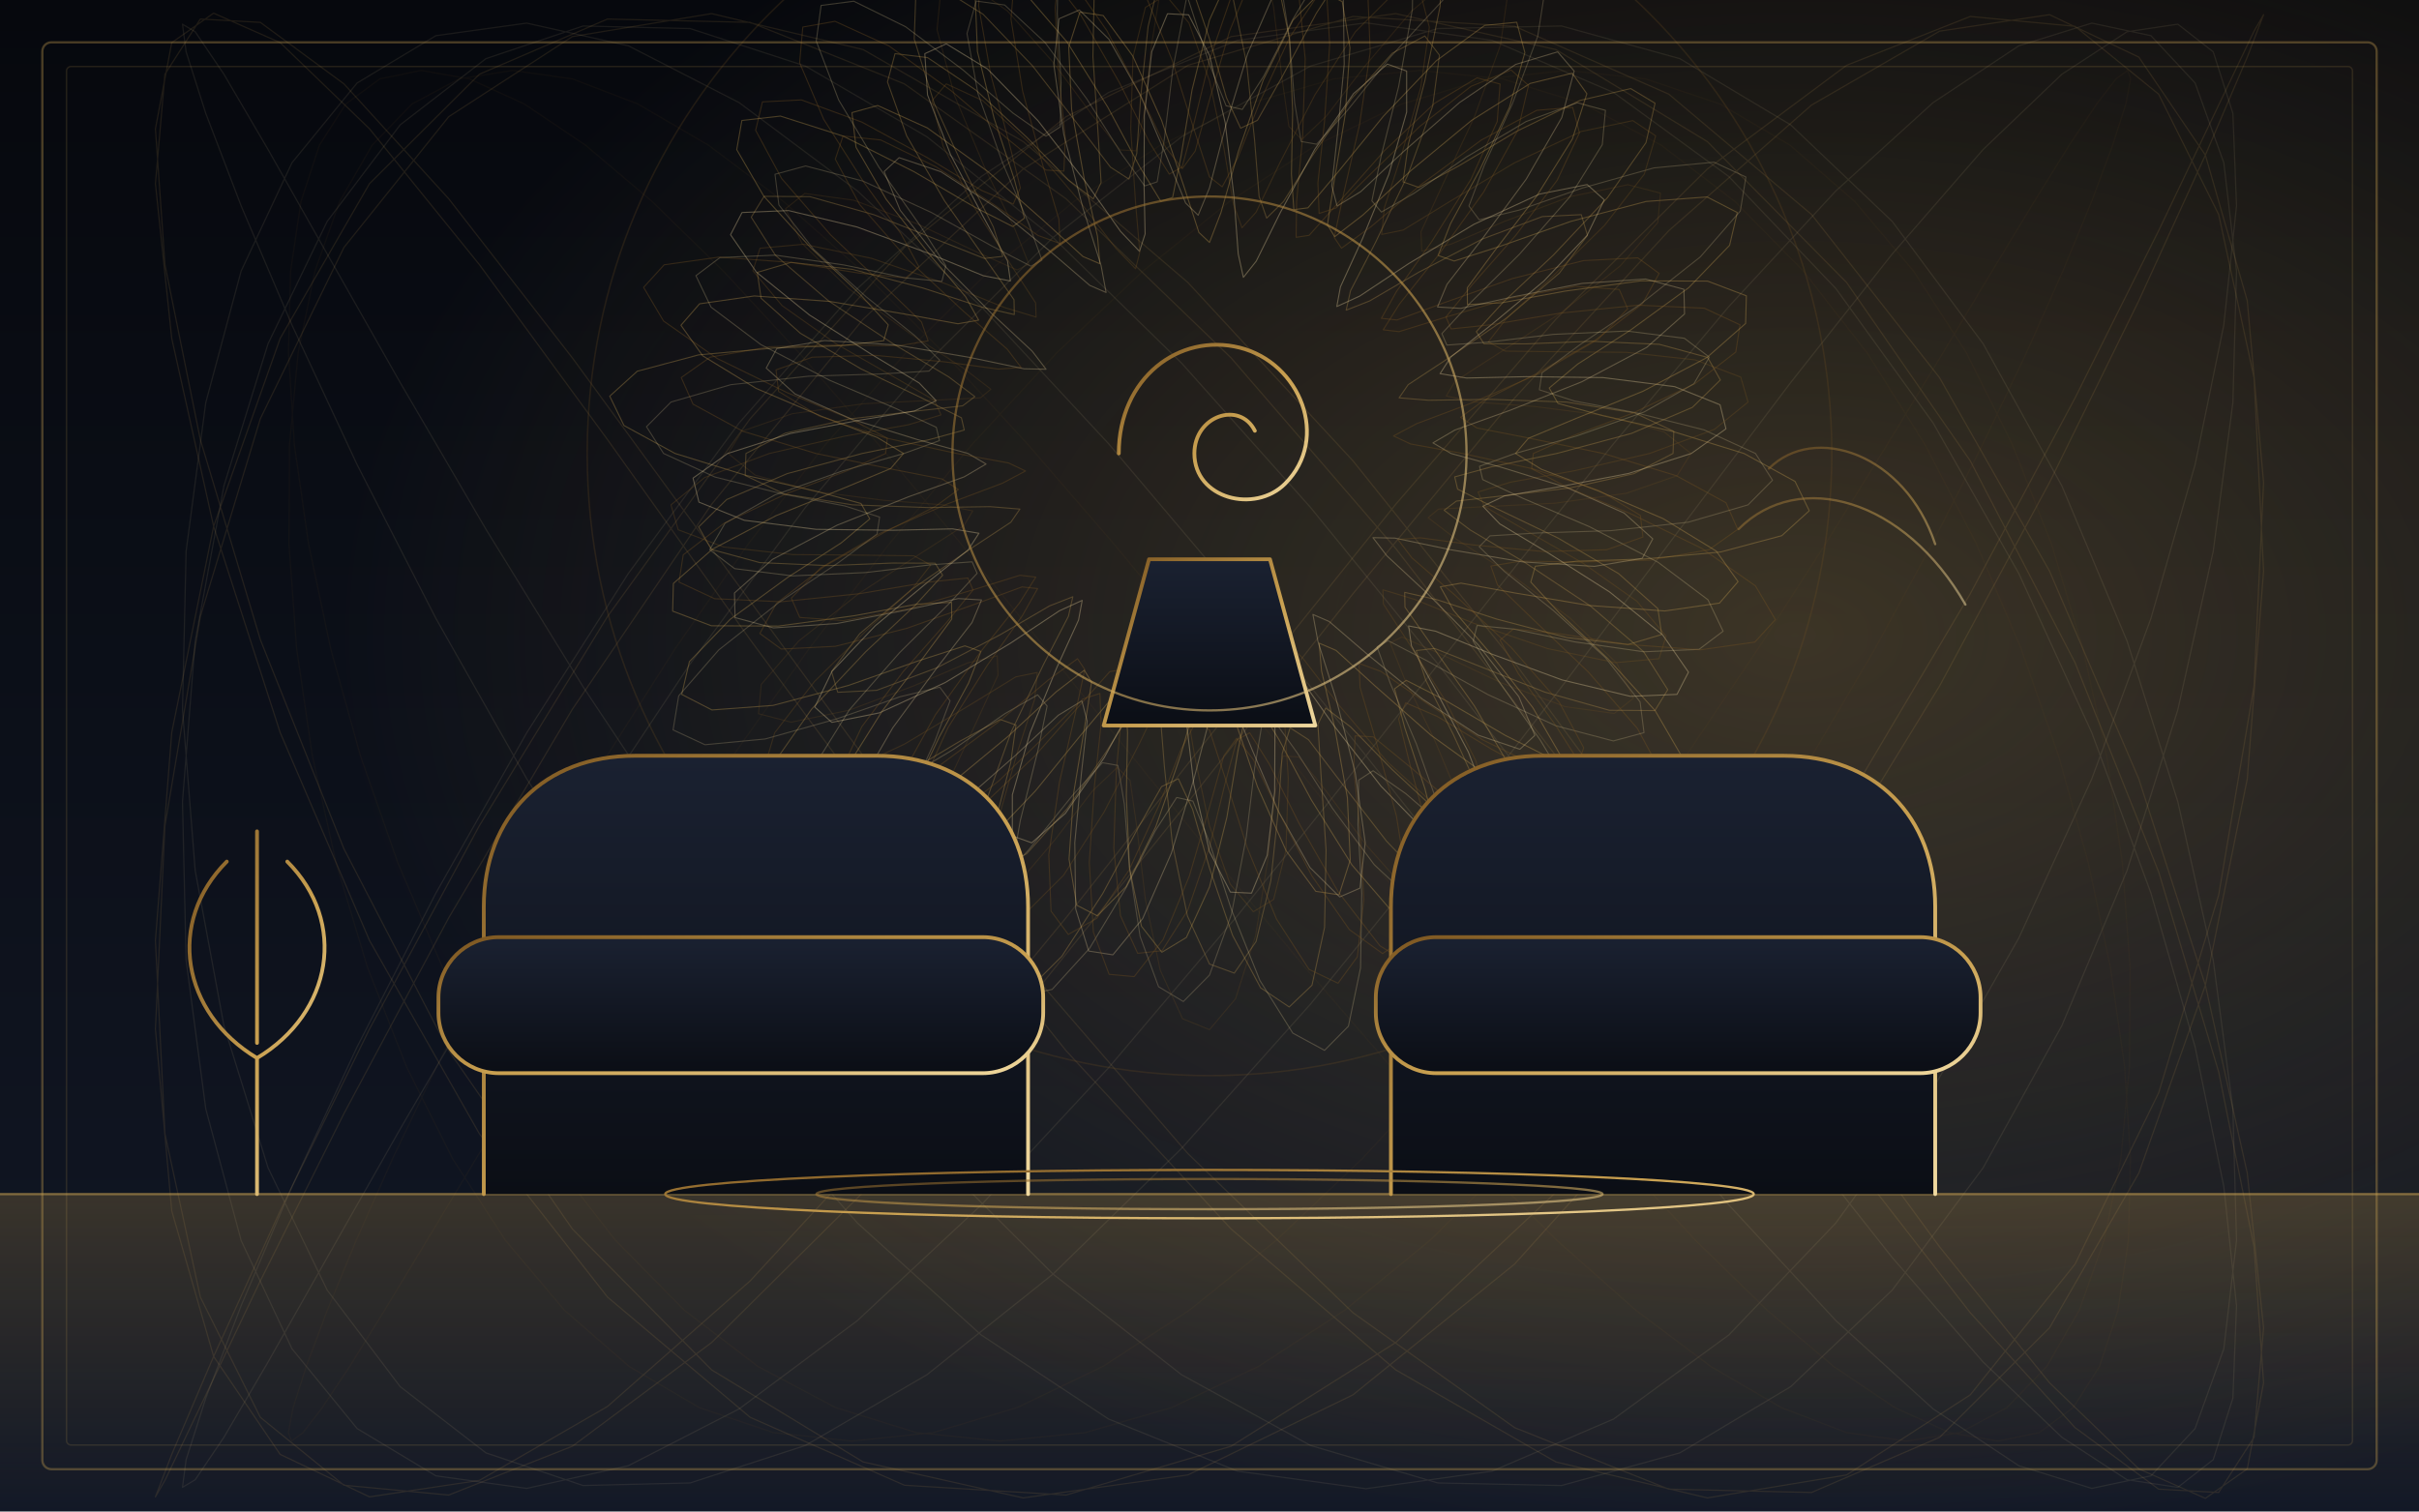
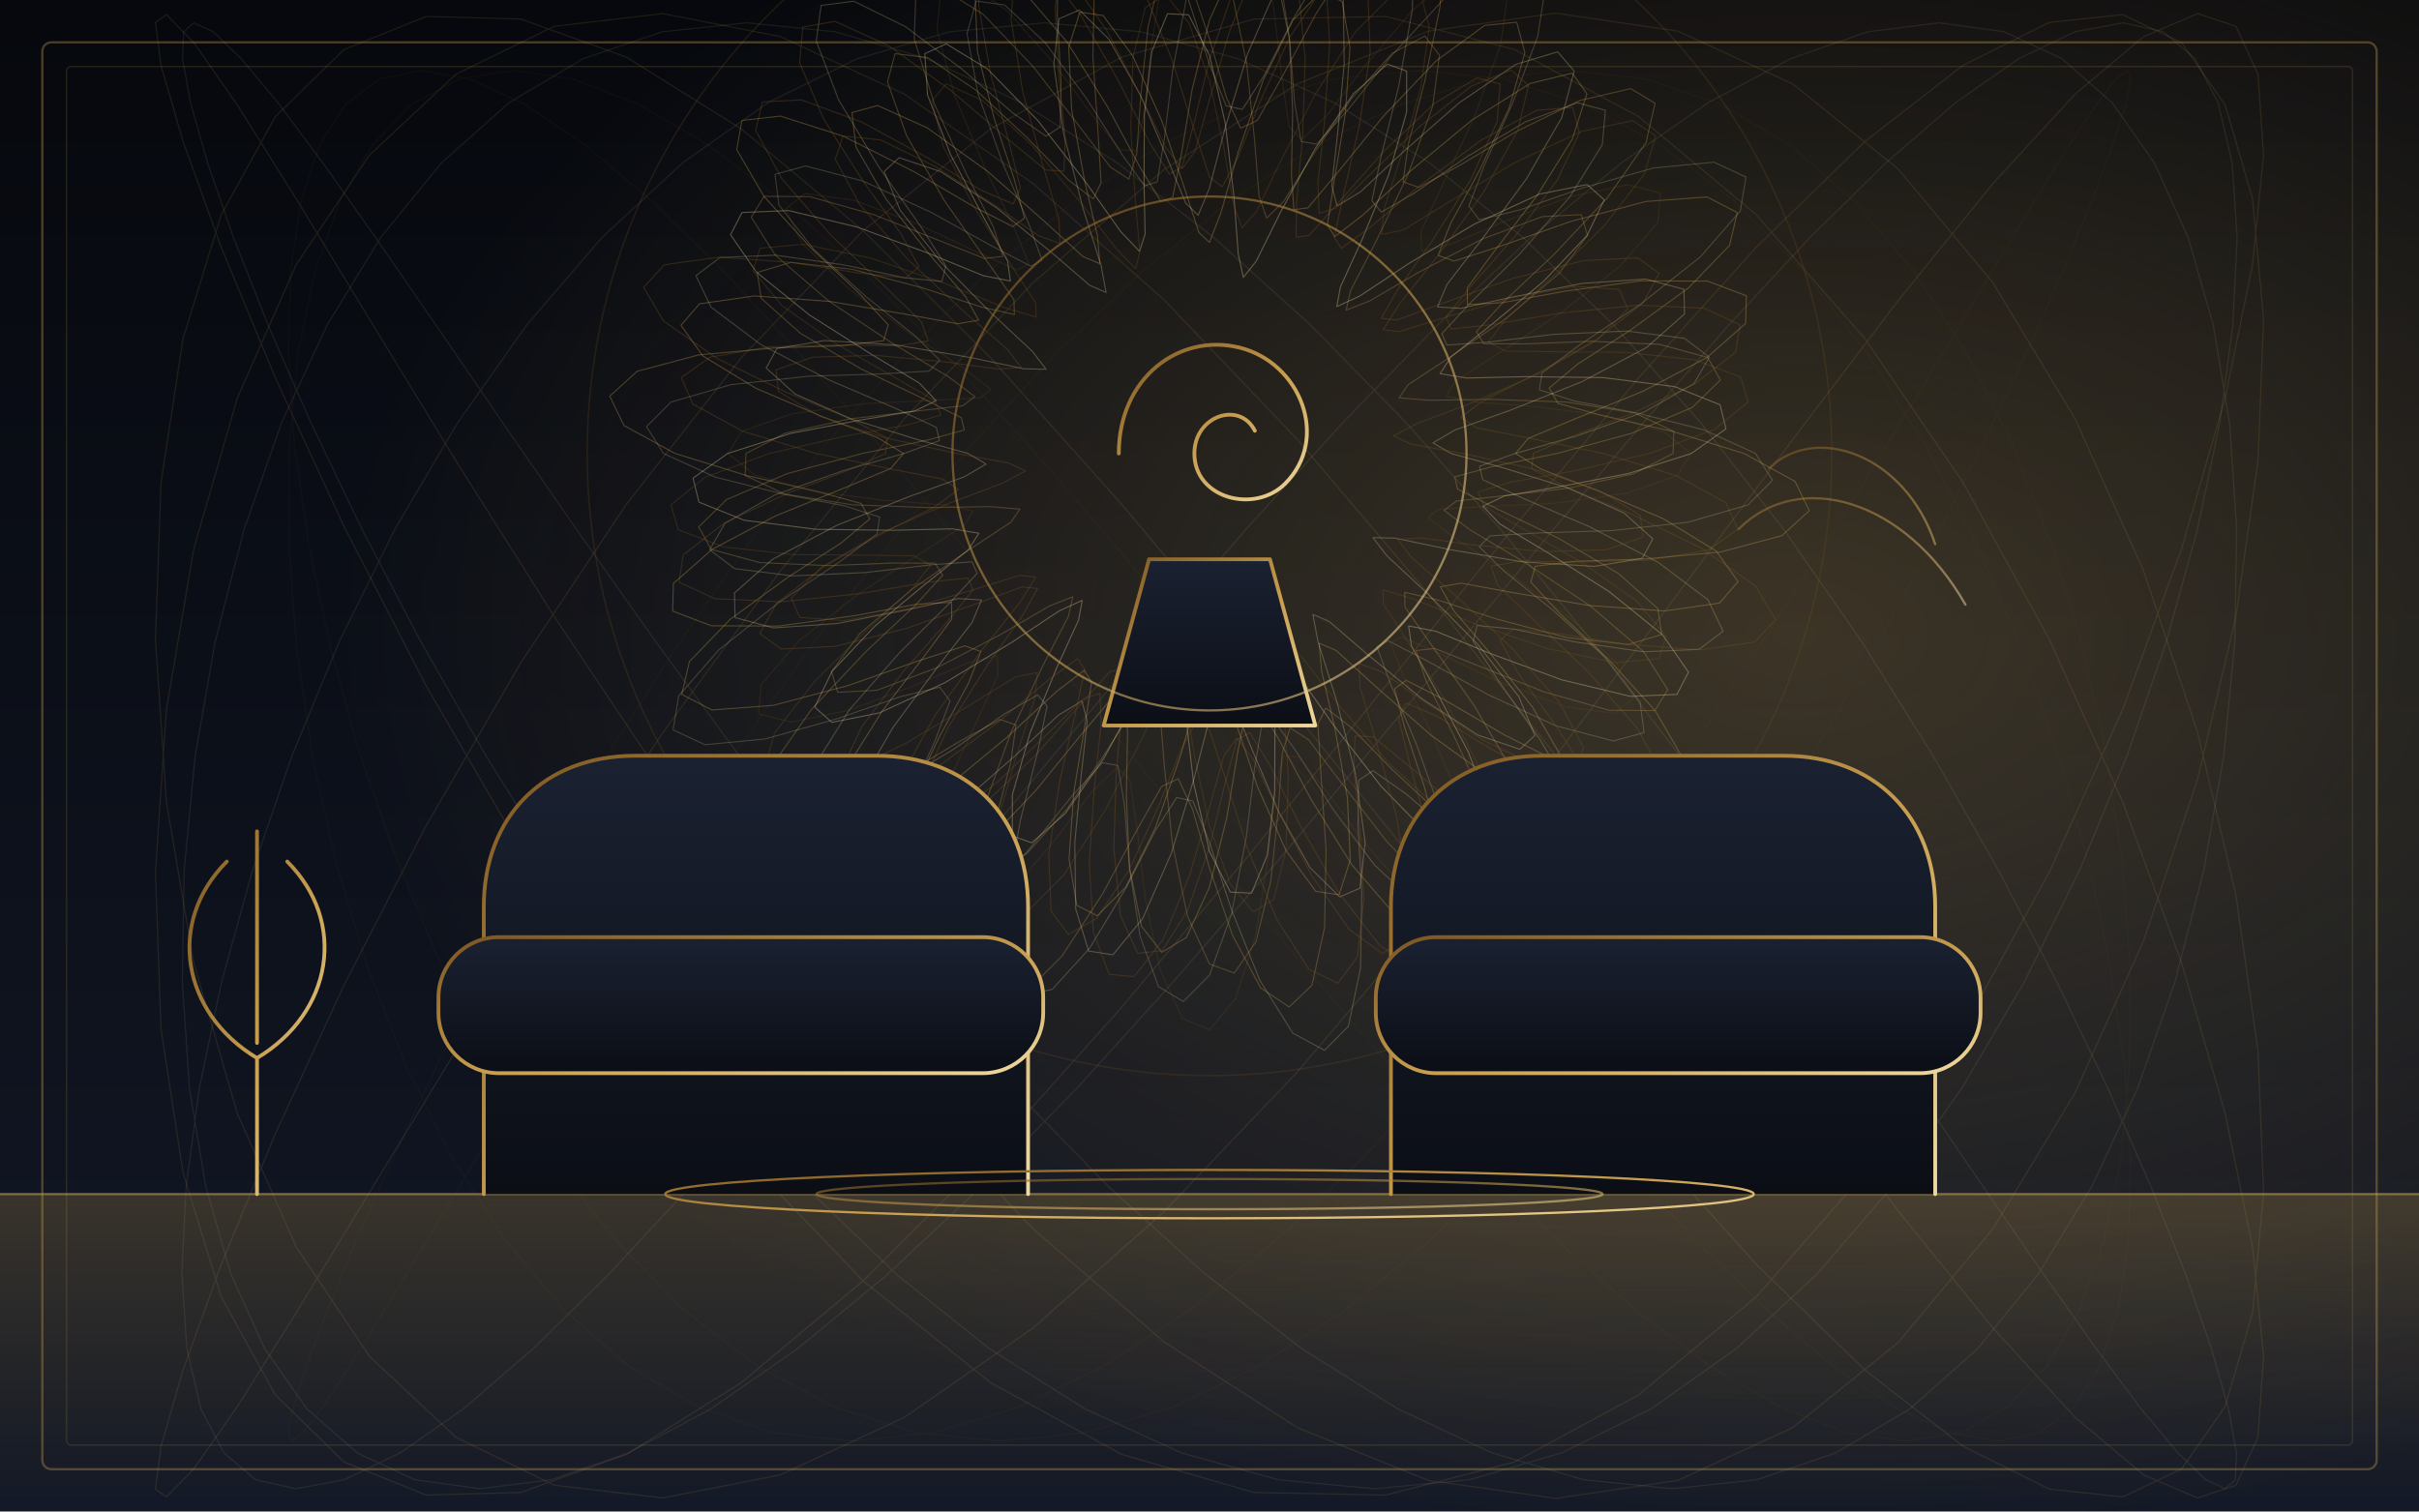
<svg xmlns="http://www.w3.org/2000/svg" viewBox="0 0 1600 1000" width="1600" height="1000" fill="none" stroke-linecap="round" stroke-linejoin="round">
  <defs>
    <linearGradient id="bg" x1="0" y1="0" x2="0" y2="1">
      <stop offset="0" stop-color="#06080D" />
      <stop offset="1" stop-color="#121826" />
    </linearGradient>
    <radialGradient id="gl" cx="0.74" cy="0.42" r="0.6">
      <stop offset="0" stop-color="#C9A050" stop-opacity="0.26" />
      <stop offset="1" stop-color="#C9A050" stop-opacity="0" />
    </radialGradient>
    <linearGradient id="au" x1="0" y1="0" x2="1" y2="1">
      <stop offset="0" stop-color="#7A5420" />
      <stop offset="0.55" stop-color="#C9A050" />
      <stop offset="1" stop-color="#F0D9A0" />
    </linearGradient>
    <linearGradient id="ob" x1="0" y1="0" x2="0" y2="1">
      <stop offset="0" stop-color="#1a2131" />
      <stop offset="1" stop-color="#0b0e15" />
    </linearGradient>
    <linearGradient id="fl" x1="0" y1="0" x2="0" y2="1">
      <stop offset="0" stop-color="#C9A050" stop-opacity="0.22" />
      <stop offset="1" stop-color="#C9A050" stop-opacity="0" />
    </linearGradient>
  </defs>
  <rect width="1600" height="1000" fill="url(#bg)" />
  <rect width="1600" height="1000" fill="url(#gl)" />
  <g>
    <path d="M1393.4 500l10.4 70.9 5.1 69.2-0.4 65.7-5.7 60.7-11.1 54.1-16.4 46.2-21.5 37.2-26.3 27.2-31.1 16.6-35.4 5.6-39.6-5.6-43.3-16.6-46.6-27.2-49.6-37.2-52.1-46.2-54.1-54.1-55.7-60.7-56.8-65.7-57.3-69.2-57.4-70.9-56.9-70.9-55.9-69.2-54.5-65.7-52.6-60.7-50.1-54.1-47.3-46.2-44-37.2-40.4-27.2-36.3-16.6-32-5.6-27.3 5.6-22.5 16.6-17.4 27.2-12.2 37.2-6.9 46.2-1.4 54.1 3.9 60.7 9.4 65.7 14.6 69.2 19.7 70.9 24.8 70.9 29.5 69.2 34 65.7 38.3 60.7 42.1 54.1 45.5 46.2 48.7 37.2 51.3 27.2 53.5 16.6 55.2 5.6 56.5-5.6 57.2-16.6 57.4-27.2 57.1-37.2 56.3-46.2 55.1-54.1 53.2-60.7 51-65.7 48.3-69.2 45.1-70.9 41.7-70.9 37.7-69.2 33.4-65.7 29-60.7 24.1-54.1 19.1-46.2 13.9-37.2 8.7-27.2 3.2-16.6-2.1-5.6-7.6 5.6-12.8 16.6-18.1 27.2-23.1 37.2-28 46.2-32.5 54.1-36.9 60.7-40.8 65.7-44.5 69.2-47.7 70.9-50.4 70.9-52.9 69.2-54.7 65.7-56.1 60.7-57 54.1-57.4 46.2-57.2 37.2-56.7 27.2-55.5 16.6-53.9 5.6-51.8-5.6-49.2-16.6-46.3-27.2-42.8-37.2-39-46.2-35-54.1-30.4-60.7-25.8-65.7-20.8-69.2-15.7-70.9-10.4-70.9-5.1-69.2 0.4-65.7 5.7-60.7 11.1-54.1 16.4-46.2 21.5-37.2 26.3-27.2 31.1-16.6 35.4-5.6 39.6 5.6 43.3 16.6 46.6 27.2 49.6 37.2 52.1 46.2 54.1 54.1 55.7 60.7 56.8 65.7 57.3 69.2 57.4 70.9 56.9 70.9 55.9 69.2 54.5 65.7 52.6 60.7 50.1 54.1 47.3 46.2 44 37.2 40.4 27.2 36.3 16.6 32 5.6 27.3-5.6 22.5-16.6 17.4-27.2 12.2-37.2 6.9-46.2 1.4-54.1-3.9-60.7-9.4-65.7-14.6-69.2-19.7-70.9-24.8-70.9-29.5-69.2-34-65.7-38.3-60.7-42.1-54.1-45.5-46.2-48.7-37.2-51.3-27.2-53.5-16.6-55.2-5.6-56.5 5.6-57.2 16.6-57.4 27.2-57.1 37.2-56.3 46.2-55.1 54.1-53.2 60.7-51 65.7-48.3 69.2-45.1 70.9-41.7 70.9-37.7 69.2-33.4 65.7-29 60.7-24.1 54.1-19.1 46.2-13.9 37.2-8.7 27.2-3.2 16.6 2.1 5.6 7.6-5.6 12.8-16.6 18.1-27.2 23.1-37.2 28-46.2 32.5-54.1 36.9-60.7 40.8-65.7 44.5-69.2 47.7-70.9 50.4-70.9 52.9-69.2 54.7-65.7 56.1-60.7 57-54.1 57.4-46.2 57.2-37.2 56.7-27.2 55.5-16.6 53.9-5.6 51.8 5.6 49.2 16.6 46.3 27.2 42.8 37.2 39 46.2 35 54.1 30.4 60.7 25.8 65.7 20.8 69.2 15.7 70.9Z" stroke="#7A5420" stroke-width="0.8" stroke-opacity="0.08" />
-     <path d="M1029.1 500l100.2 137.1 92.1 126.1 81.8 105.3 69.3 76 55.3 40.7 39.7 2.2 23.4-36.5 6.3-72.4-10.8-102.4-27.7-124.3-44-136.4-59.1-137.6-72.7-127.9-84.7-108-94.4-79.6-102-44.9-106.9-6.5-109.2 32.3-108.9 68.6-105.9 99.4-100.2 122.4-92.1 135.6-81.8 138-69.3 129.5-55.3 110.7-39.7 83.1-23.4 48.9-6.3 10.9 10.8-28.1 27.7-64.8 44-96.3 59.1-120.3 72.7-134.6 84.7-138.3 94.4-130.9 102-113.3 106.9-86.5 109.2-53 108.9-15.2 105.9 23.8 100.2 60.9 92.1 93.2 81.8 118 69.3 133.5 55.3 138.4 39.7 132.4 23.4 115.7 6.3 89.9-10.8 57-27.7 19.5-44-19.5-59.1-57-72.7-89.9-84.7-115.7-94.4-132.4-102-138.4-106.9-133.5-109.2-118-108.9-93.2-105.9-60.9-100.2-23.8-92.1 15.2-81.8 53-69.3 86.5-55.3 113.3-39.7 130.9-23.4 138.3-6.3 134.6 10.8 120.3 27.7 96.3 44 64.8 59.1 28.1 72.7-10.9 84.7-48.9 94.4-83.1 102-110.7 106.9-129.5 109.2-138 108.9-135.6 105.9-122.4 100.2-99.4 92.1-68.6 81.8-32.3 69.3 6.5 55.3 44.9 39.7 79.6 23.4 108 6.3 127.9-10.8 137.6-27.7 136.4-44 124.3-59.1 102.4-72.7 72.4-84.7 36.5-94.4-2.2-102-40.7-106.9-76-109.2-105.3-108.9-126.1-105.9-137.1-100.2-137.1-92.1-126.1-81.8-105.3-69.3-76-55.3-40.7-39.7-2.2-23.4 36.5-6.3 72.4 10.8 102.4 27.7 124.3 44 136.4 59.1 137.6 72.7 127.9 84.7 108 94.4 79.6 102 44.9 106.9 6.5 109.2-32.3 108.9-68.6 105.9-99.4 100.2-122.4 92.1-135.6 81.8-138 69.3-129.5 55.3-110.7 39.7-83.1 23.4-48.9 6.3-10.9-10.8 28.1-27.7 64.8-44 96.3-59.1 120.3-72.7 134.6-84.7 138.3-94.4 130.9-102 113.3-106.9 86.5-109.2 53-108.9 15.2-105.9-23.8-100.2-60.9-92.1-93.2-81.8-118-69.3-133.5-55.3-138.4-39.7-132.4-23.4-115.7-6.3-89.9 10.8-57 27.7-19.5 44 19.5 59.1 57 72.7 89.9 84.7 115.7 94.4 132.4 102 138.4 106.9 133.5 109.2 118 108.9 93.2 105.9 60.9 100.2 23.8 92.1-15.2 81.8-53 69.3-86.5 55.3-113.3 39.7-130.9 23.4-138.3 6.3-134.6-10.8-120.3-27.7-96.3-44-64.8-59.1-28.1-72.7 10.9-84.7 48.9-94.4 83.1-102 110.7-106.9 129.5-109.2 138-108.9 135.6-105.9 122.4-100.2 99.4-92.1 68.6-81.8 32.3-69.3-6.5-55.3-44.9-39.7-79.6-23.4-108-6.3-127.9 10.8-137.6 27.7-136.4 44-124.3 59.1-102.4 72.7-72.4 84.7-36.5 94.4 2.2 102 40.7 106.9 76 109.2 105.3 108.9 126.1 105.9 137.1Z" stroke="#C9A050" stroke-width="0.8" stroke-opacity="0.13" />
-     <path d="M903.5 500l-85 105.8-85.3 100.7-84.2 90.7-81.9 76.5-78.2 58.4-73.3 37.6-67.2 15-60.1-8.3-52.1-31.3-43.1-52.8-33.6-71.6-23.4-87.1-13-98.3-2.4-104.8 8.4-106.4 19-102.6 29.2-94.1 39.1-80.9 48.3-63.9 56.7-43.8 64.3-21.6 70.8 1.7 76.2 24.8 80.4 46.8 83.4 66.6 85 83.1 85.3 95.5 84.2 103.5 81.9 106.4 78.2 104.3 73.3 97 67.2 85.1 60.1 69.1 52.1 49.8 43.1 28.1 33.6 5 23.4-18.3 13-40.7 2.4-61.2-8.4-78.8-19-92.4-29.2-101.7-39.1-106.1-48.3-105.4-56.7-99.6-64.3-88.9-70.8-74.1-76.2-55.6-80.4-34.5-83.4-11.6-85 11.6-85.3 34.5-84.2 55.6-81.9 74.1-78.2 88.9-73.3 99.6-67.2 105.4-60.1 106.1-52.1 101.7-43.1 92.4-33.6 78.8-23.4 61.2-13 40.7-2.4 18.3 8.4-5 19-28.1 29.2-49.8 39.1-69.1 48.3-85.1 56.7-97 64.3-104.3 70.8-106.4 76.2-103.5 80.4-95.5 83.4-83.1 85-66.6 85.3-46.8 84.2-24.8 81.9-1.7 78.2 21.6 73.3 43.8 67.2 63.9 60.1 80.9 52.1 94.1 43.1 102.6 33.6 106.4 23.4 104.8 13 98.3 2.4 87.1-8.4 71.6-19 52.8-29.2 31.3-39.1 8.3-48.3-15-56.7-37.6-64.3-58.4-70.8-76.5-76.2-90.7-80.4-100.7-83.4-105.8-85-105.8-85.3-100.7-84.2-90.7-81.9-76.5-78.2-58.4-73.3-37.6-67.2-15-60.1 8.3-52.1 31.3-43.1 52.8-33.6 71.6-23.4 87.1-13 98.3-2.4 104.8 8.4 106.4 19 102.6 29.2 94.1 39.1 80.9 48.3 63.9 56.7 43.8 64.3 21.6 70.8-1.7 76.2-24.8 80.4-46.8 83.4-66.6 85-83.1 85.3-95.5 84.2-103.5 81.9-106.4 78.2-104.3 73.3-97 67.2-85.1 60.1-69.1 52.1-49.8 43.1-28.1 33.6-5 23.4 18.3 13 40.7 2.4 61.2-8.4 78.8-19 92.4-29.2 101.7-39.1 106.1-48.3 105.4-56.7 99.6-64.3 88.9-70.8 74.1-76.2 55.6-80.4 34.5-83.4 11.6-85-11.6-85.3-34.5-84.2-55.6-81.9-74.1-78.2-88.9-73.3-99.6-67.2-105.4-60.1-106.1-52.1-101.7-43.1-92.4-33.6-78.8-23.4-61.2-13-40.7-2.4-18.3 8.4 5 19 28.1 29.2 49.8 39.1 69.1 48.3 85.1 56.7 97 64.3 104.3 70.8 106.4 76.2 103.5 80.4 95.5 83.4 83.1 85 66.6 85.3 46.8 84.2 24.8 81.9 1.7 78.2-21.6 73.3-43.8 67.2-63.9 60.1-80.9 52.1-94.1 43.1-102.6 33.6-106.4 23.4-104.8 13-98.3 2.4-87.1-8.4-71.6-19-52.8-29.2-31.3-39.1-8.3-48.3 15-56.7 37.6-64.3 58.4-70.8 76.5-76.2 90.7-80.4 100.7-83.4 105.8Z" stroke="#F0D9A0" stroke-width="0.8" stroke-opacity="0.09" />
+     <path d="M1029.1 500l80.7 107.2 75.9 102 69.8 91.9 62.6 77.4 54.4 59.2 45.4 38.1 35.7 15.2 25.3-8.4 14.6-31.7 3.7-53.5-7.3-72.5-18.1-88.2-28.8-99.6-38.9-106.3-48.5-107.6-57.2-104-65-95.3-71.9-82-77.6-64.7-82.1-44.4-85.2-21.9-87.1 1.7-87.6 25.2-86.6 47.4-84.4 67.4-80.7 84.2-75.9 96.8-69.8 104.8-62.6 107.8-54.4 105.6-45.4 98.3-35.7 86.2-25.3 70-14.6 50.5-3.7 28.4 7.3 5.1 18.1-18.5 28.8-41.3 38.9-62 48.5-79.7 57.2-93.7 65-103 71.9-107.5 77.6-106.8 82.1-100.8 85.2-90.1 87.1-75.1 87.6-56.3 86.6-34.9 84.4-11.9 80.7 11.9 75.9 34.9 69.8 56.3 62.6 75.1 54.4 90.1 45.4 100.8 35.7 106.8 25.3 107.5 14.6 103 3.7 93.7-7.3 79.7-18.1 62-28.8 41.3-38.9 18.5-48.5-5.1-57.2-28.4-65-50.5-71.9-70-77.6-86.2-82.1-98.3-85.2-105.6-87.1-107.8-87.6-104.8-86.6-96.8-84.4-84.2-80.7-67.4-75.9-47.4-69.8-25.2-62.6-1.7-54.4 21.9-45.4 44.4-35.7 64.7-25.3 82-14.6 95.3-3.7 104 7.3 107.6 18.1 106.3 28.8 99.6 38.9 88.2 48.5 72.5 57.2 53.5 65 31.7 71.9 8.4 77.6-15.2 82.1-38.1 85.2-59.2 87.1-77.4 87.6-91.9 86.6-102 84.4-107.2 80.7-107.2 75.9-102 69.8-91.9 62.6-77.4 54.4-59.2 45.4-38.1 35.7-15.2 25.3 8.4 14.6 31.7 3.7 53.5-7.3 72.5-18.1 88.2-28.8 99.6-38.9 106.3-48.5 107.6-57.2 104-65 95.3-71.9 82-77.6 64.7-82.1 44.4-85.2 21.9-87.1-1.7-87.6-25.2-86.6-47.4-84.4-67.4-80.7-84.2-75.9-96.8-69.8-104.8-62.6-107.8-54.4-105.6-45.4-98.3-35.7-86.2-25.3-70-14.6-50.5-3.7-28.4 7.3-5.1 18.1 18.5 28.8 41.3 38.9 62 48.5 79.7 57.2 93.7 65 103 71.9 107.5 77.6 106.8 82.1 100.8 85.2 90.1 87.1 75.1 87.6 56.3 86.6 34.9 84.4 11.9 80.7-11.9 75.9-34.9 69.8-56.3 62.6-75.1 54.4-90.1 45.4-100.8 35.7-106.8 25.3-107.5 14.6-103 3.7-93.7-7.3-79.7-18.1-62-28.8-41.3-38.9-18.5-48.5 5.1-57.2 28.4-65 50.5-71.9 70-77.6 86.2-82.1 98.3-85.2 105.6-87.1 107.8-87.6 104.8-86.6 96.8-84.4 84.2-80.7 67.4-75.9 47.4-69.8 25.2-62.6 1.7-54.4-21.9-45.4-44.4-35.7-64.7-25.3-82-14.6-95.3-3.7-104 7.3-107.6 18.1-106.3 28.8-99.6 38.9-88.2 48.5-72.5 57.2-53.5 65-31.7 71.9-8.4 77.6 15.2 82.1 38.1 85.2 59.2 87.1 77.4 87.6 91.9 86.6 102 84.4 107.2Z" stroke="#C9A050" stroke-width="0.8" stroke-opacity="0.13" />
+     <path d="M903.5 500l-63.7 75.9-64 74-63.8 70.3-63 64.8-61.7 57.9-59.8 49.4-57.4 39.8-54.5 29.1-51 17.8-47.2 5.9-42.9-5.9-38.3-17.8-33.2-29.1-27.9-39.8-22.4-49.4-16.6-57.9-10.8-64.8-4.7-70.3 1.2-74 7.3-75.9 13.3-75.9 19.1-74 24.7-70.3 30.2-64.8 35.4-57.9 40.2-49.4 44.8-39.8 48.9-29.1 52.5-17.8 55.8-5.9 58.4 5.9 60.7 17.8 62.3 29.1 63.5 39.8 63.9 49.4 64 57.9 63.4 64.8 62.2 70.3 60.5 74 58.2 75.9 55.5 75.9 52.2 74 48.6 70.3 44.3 64.8 39.9 57.9 34.9 49.4 29.7 39.8 24.3 29.1 18.5 17.8 12.8 5.9 6.7-5.9 0.8-17.8-5.3-29.1-11.3-39.8-17.1-49.4-22.9-57.9-28.4-64.8-33.7-70.3-38.7-74-43.3-75.9-47.5-75.9-51.4-74-54.7-70.3-57.7-64.8-60-57.9-61.8-49.4-63.1-39.8-63.9-29.1-64-17.8-63.6-5.9-62.7 5.9-61.1 17.8-59.1 29.1-56.4 39.8-53.4 49.4-49.8 57.9-45.8 64.8-41.4 70.3-36.6 74-31.5 75.9-26.1 75.9-20.5 74-14.7 70.3-8.7 64.8-2.8 57.9 3.3 49.4 9.3 39.8 15.2 29.1 21 17.8 26.6 5.9 31.9-5.9 37.1-17.8 41.8-29.1 46.1-39.8 50.2-49.4 53.7-57.9 56.7-64.8 59.2-70.3 61.3-74 62.8-75.9 63.7-75.9 64-74 63.8-70.3 63-64.8 61.7-57.9 59.8-49.4 57.4-39.8 54.5-29.1 51-17.8 47.2-5.9 42.9 5.9 38.3 17.8 33.2 29.1 27.9 39.8 22.4 49.4 16.6 57.9 10.8 64.8 4.7 70.3-1.2 74-7.3 75.9-13.3 75.9-19.1 74-24.7 70.3-30.2 64.8-35.4 57.9-40.2 49.4-44.8 39.8-48.9 29.1-52.5 17.8-55.8 5.9-58.4-5.9-60.7-17.8-62.3-29.1-63.5-39.8-63.9-49.4-64-57.9-63.4-64.8-62.2-70.3-60.5-74-58.2-75.9-55.5-75.9-52.2-74-48.6-70.3-44.3-64.8-39.9-57.9-34.9-49.4-29.7-39.8-24.3-29.1-18.5-17.8-12.8-5.9-6.7 5.9-0.8 17.8 5.3 29.1 11.3 39.8 17.1 49.4 22.9 57.9 28.4 64.8 33.7 70.3 38.7 74 43.3 75.9 47.5 75.9 51.4 74 54.7 70.3 57.7 64.8 60 57.9 61.8 49.4 63.1 39.8 63.9 29.1 64 17.8 63.6 5.9 62.7-5.9 61.1-17.8 59.1-29.1 56.4-39.8 53.4-49.4 49.8-57.9 45.8-64.8 41.4-70.3 36.6-74 31.5-75.9 26.1-75.9 20.5-74 14.7-70.3 8.7-64.8 2.8-57.9-3.3-49.4-9.3-39.8-15.2-29.1-21-17.8-26.6-5.9-31.9 5.9-37.1 17.8-41.8 29.1-46.1 39.8-50.2 49.4-53.7 57.9-56.7 64.8-59.2 70.3-61.3 74-62.8 75.9Z" stroke="#F0D9A0" stroke-width="0.8" stroke-opacity="0.09" />
  </g>
  <g>
    <path d="M1060.4 300l48.3 14.7 32.9 17.9 7.8 17.6-19.1 13.5-39.3 6.9-46.4 1.2-38.9-0.6-19.6 3.3 4.4 12.5 24.9 24.1 35.3 33.6 32.3 37.2 17.2 31.9-4.5 18.8-25.8 1.3-40-14.7-43.4-23.6-35.8-21.6-20.9-9-4.7 10.7 7.7 30.9 11.9 44.1 8 45.4-2.2 33.4-14.2 11-23.6-14.8-27.6-35.7-25.7-45-19.8-39.4-13-20.8-8.5 4.7-7.7 28.4-10.4 42.5-14.4 41.9-17 26.7-16.1 1.7-11.4-24.9-4.4-44.7 1.7-51.4 4-43.2 0.3-23.5-8.6 1.3-20.1 22.5-29.7 33.5-33.1 31.3-28.2 16.9-15.2-4.1 1.9-24.8 17.4-38.3 25.9-41.1 23.3-33 10-17.8-10.3-1.1-31.1 11.4-45.2 16-47.2 11.9-35.8 1.8-14.1-10.3 11-20 31.3-24.2 40-22.7 34-17.3 15-11-10.7-7-34.8-6.8-48.8-10.1-48.3-14.7-32.9-17.9-7.8-17.6 19.1-13.5 39.3-6.9 46.4-1.2 38.9 0.6 19.6-3.3-4.4-12.5-24.9-24.1-35.3-33.6-32.3-37.2-17.2-31.9 4.5-18.8 25.8-1.3 40 14.7 43.4 23.6 35.8 21.6 20.9 9 4.7-10.7-7.7-30.9-11.9-44.1-8-45.4 2.2-33.4 14.2-11 23.6 14.8 27.6 35.7 25.7 45 19.8 39.4 13 20.8 8.5-4.7 7.7-28.4 10.4-42.5 14.4-41.9 17-26.7 16.1-1.7 11.4 24.9 4.4 44.7-1.7 51.4-4 43.2-0.3 23.5 8.6-1.3 20.1-22.5 29.7-33.5 33.1-31.3 28.2-16.9 15.2 4.1-1.9 24.8-17.4 38.3-25.9 41.1-23.3 33-10 17.8 10.3 1.1 31.1-11.4 45.2-16 47.2-11.9 35.8-1.8 14.1 10.3-11 20-31.3 24.2-40 22.7-34 17.3-15 11 10.7 7 34.8 6.8 48.8 10.1" stroke="#7A5420" stroke-width="0.7" stroke-opacity="0.35" />
    <path d="M1153.5 300l33.8 18.5 9.4 19.4-18.2 16.5-40.5 10.8-50.2 4.6-45.1 1.5-27.2 3.3-3 10.5 19.1 20.7 31.9 30 31.3 34.4 17.9 30.8-3.4 19.3-25.5 2.9-41.6-13.3-46.6-23.4-40.2-23.5-25.3-12.9-7.7 5.6 6.7 25.6 13.4 40.5 11 44.1 1.4 34.7-11.1 14.3-21.9-10.5-27.7-32.2-26.9-43.1-21.3-39.7-13.8-22.6-7.8 2.6-5.6 27.4-7.3 43.9-11.5 46.1-15.3 33.4-16.2 9.8-13.5-17.2-7.9-38.5-2.1-47.7 0.8-41.9-1.6-23.4-9.3 1.2-20 23.8-30 36.9-34.9 36.6-32 23.4-21.2 2.1-5.4-20.1 10.2-36.2 19.7-41.5 19.3-35.5 8.2-21-10.6-3.7-31.1 10-46 16.2-49.8 13.2-40.4 3-20-10.3 5.1-21.7 27-28 38.3-27.9 35.2-22.7 18.8-15.8-5.8-10.2-30-8.2-45.7-10.3-47.3-14.6-33.8-18.5-9.4-19.4 18.2-16.5 40.5-10.8 50.2-4.6 45.1-1.5 27.2-3.3 3-10.5-19.1-20.7-31.9-30-31.3-34.4-17.9-30.8 3.4-19.3 25.5-2.9 41.6 13.3 46.6 23.4 40.2 23.5 25.3 12.9 7.7-5.6-6.7-25.6-13.4-40.5-11-44.1-1.4-34.7 11.1-14.3 21.9 10.5 27.7 32.2 26.9 43.1 21.3 39.7 13.8 22.6 7.8-2.6 5.6-27.4 7.3-43.9 11.5-46.1 15.3-33.4 16.2-9.8 13.5 17.2 7.9 38.5 2.1 47.7-0.8 41.9 1.6 23.4 9.3-1.2 20-23.8 30-36.9 34.9-36.6 32-23.4 21.2-2.1 5.4 20.1-10.2 36.2-19.7 41.5-19.3 35.5-8.2 21 10.6 3.7 31.1-10 46-16.2 49.8-13.2 40.4-3 20 10.3-5.1 21.7-27 28-38.3 27.9-35.2 22.7-18.8 15.8 5.8 10.2 30 8.2 45.7 10.3 47.3 14.6" stroke="#C9A050" stroke-width="0.7" stroke-opacity="0.33" />
    <path d="M1161.1 300l11.3 17.7-16.2 16.3-39.6 11.5-51.4 5.6-48.2 1.5-31.5 1.9-7.1 7.2 16.7 16.4 32.2 25.7 34.4 31.1 23.1 29.5 2.6 20.3-20.3 5.5-37.9-10-45.1-20.7-40.2-22.3-25.7-13.3-7.4 4 8.7 24 17.3 40.2 16.4 46.2 7.2 39.5-6.1 21.5-18.8-2.6-26.6-24.7-27.7-37.4-23-36.3-15.3-21.3-8.3 2.7-4.7 28.1-5.6 46.2-9.8 50.9-14.5 40.2-17.3 17.5-16.4-9.8-12.2-33.3-7-45.1-3.4-42.3-4.3-25.7-10.2-1.8-19.7 21.5-29.4 36.5-35.1 38-33.7 26.2-24.4 4.9-9.8-18.7 5.8-37 16.8-44.8 18.6-40.7 10.1-26.8-6.8-9.1-26.4 6.4-41.8 14.6-47.3 13.3-39.8 3.8-21.1-9.8 3.7-22.5 26.5-30.4 39.9-31.5 39.6-26.5 25.2-18.7 1.7-11.2-23.1-7.4-40.8-7.8-45-11.3-34-15.6-11.3-17.7 16.2-16.3 39.6-11.5 51.4-5.6 48.2-1.5 31.5-1.9 7.1-7.2-16.7-16.4-32.2-25.7-34.4-31.1-23.1-29.5-2.6-20.3 20.3-5.5 37.9 10 45.1 20.7 40.2 22.3 25.7 13.3 7.4-4-8.7-24-17.3-40.2-16.4-46.2-7.2-39.5 6.1-21.5 18.8 2.6 26.6 24.7 27.7 37.4 23 36.3 15.3 21.3 8.3-2.7 4.7-28.1 5.6-46.2 9.8-50.9 14.5-40.2 17.3-17.5 16.4 9.8 12.2 33.3 7 45.1 3.4 42.3 4.3 25.7 10.2 1.8 19.7-21.5 29.4-36.5 35.1-38 33.7-26.2 24.4-4.9 9.8 18.7-5.8 37-16.8 44.8-18.6 40.7-10.1 26.8 6.8 9.1 26.4-6.4 41.8-14.6 47.3-13.3 39.8-3.8 21.1 9.8-3.7 22.5-26.5 30.4-39.9 31.5-39.6 26.5-25.2 18.7-1.7 11.2 23.1 7.4 40.8 7.8 45 11.3 34 15.6" stroke="#F0D9A0" stroke-width="0.7" stroke-opacity="0.21" />
    <path d="M1118.4 300l-9.1 14.7-33.4 11.6-47.2 6.6-46.2 2.3-31 1.6-6.9 5.7 18 13.8 35.7 23.1 40.3 29.6 30.9 29.9 10.9 23-12.7 10.1-32.5-4.5-42.1-15.7-39.5-18.7-26.3-11.7-7.8 3.9 9.4 23.5 19.7 40.1 20.1 48 11.5 43.5-2.6 27.2-17 4-26.9-18.8-30-33.7-26.2-35.3-18.5-23-10.4-0.6-5.3 24.6-4.7 43.8-8.1 50.4-13.3 41.8-17.2 20.4-17.8-7.2-14.8-32.2-9.8-46.7-5.5-46.6-4.6-32.1-8.5-8.7-16.3 15.5-25.1 32.6-31.1 36.6-31 26.7-23.4 6.4-9.9-17.6 5.3-37.6 17.2-47.4 20.9-44.7 14.5-31.5-0.5-12.8-19.4 4.6-35.7 15.2-43 16.2-38.2 7.9-21.6-5.6 1.8-19.4 24.8-28.7 39.5-31.2 41.2-26.8 28.6-18.4 5.8-9.7-19.6-4-39.3-3-46.6-6-38.5-10.7-17.8-14.3 9.1-14.7 33.4-11.6 47.2-6.6 46.2-2.3 31-1.6 6.9-5.7-18-13.8-35.7-23.1-40.3-29.6-30.9-29.9-10.9-23 12.7-10.1 32.5 4.5 42.1 15.7 39.5 18.7 26.3 11.7 7.8-3.9-9.4-23.5-19.7-40.1-20.1-48-11.5-43.5 2.6-27.2 17-4 26.9 18.8 30 33.7 26.2 35.3 18.5 23 10.4 0.6 5.3-24.6 4.7-43.8 8.1-50.4 13.3-41.8 17.2-20.4 17.8 7.2 14.8 32.2 9.8 46.7 5.5 46.6 4.6 32.1 8.5 8.7 16.3-15.5 25.1-32.6 31.1-36.6 31-26.7 23.4-6.4 9.9 17.6-5.3 37.6-17.2 47.4-20.9 44.7-14.5 31.5 0.5 12.8 19.4-4.6 35.7-15.2 43-16.2 38.2-7.9 21.6 5.6-1.8 19.4-24.8 28.7-39.5 31.2-41.2 26.8-28.6 18.4-5.8 9.7 19.6 4 39.3 3 46.6 6 38.5 10.7 17.8 14.3" stroke="#7A5420" stroke-width="0.7" stroke-opacity="0.21" />
    <path d="M1106.6 300l-26 13.4-42.2 9.4-44 5.2-31.1 3.5-8.1 6.1 17.2 13 36.3 21.6 43.1 28.6 35.3 30.3 16 25.2-8.5 13.8-30.2-0.2-42.6-12-42.4-16.8-30.5-12.1-12.2 1.4 6.3 19.5 18.4 36.3 20.7 45.4 13.2 42.6-1 28.2-16.4 5.7-28.1-17.5-32.7-34.1-29.8-38.5-21.8-28.6-12.2-7.9-5.2 17-2.6 37.5-4.9 46.5-9.8 40.4-14.4 20.9-16.4-6-14.6-31.8-10-48.2-5.2-50.3-3-37.4-5-14.4-11.2 11-19.2 30.5-25.7 37.5-27 30.1-21.5 11.4-9.7-12.7 4.5-33.8 16.4-45.4 21.3-44.5 16.6-32.1 2.9-12.9-15.5 6.1-32.5 19-41.9 21.9-39.8 14.9-25.8 1.3-4.1-13.7 18.6-25 34.5-29.4 38-26.3 27.5-18.1 6-8.7-19.6-1.6-40.8 0.6-50.4-1.8-45-7.2-25.9-12.2 0.5-14.6 26-13.4 42.2-9.4 44-5.2 31.1-3.5 8.1-6.1-17.2-13-36.3-21.6-43.1-28.6-35.3-30.3-16-25.2 8.5-13.8 30.2 0.2 42.6 12 42.4 16.8 30.5 12.1 12.2-1.4-6.3-19.5-18.4-36.3-20.7-45.4-13.2-42.6 1-28.2 16.4-5.7 28.1 17.5 32.7 34.1 29.8 38.5 21.8 28.6 12.2 7.9 5.2-17 2.6-37.5 4.9-46.5 9.8-40.4 14.4-20.9 16.4 6 14.6 31.8 10 48.2 5.2 50.3 3 37.4 5 14.4 11.2-11 19.2-30.5 25.7-37.5 27-30.1 21.5-11.4 9.7 12.7-4.5 33.8-16.4 45.4-21.3 44.5-16.6 32.1-2.9 12.9 15.5-6.1 32.5-19 41.9-21.9 39.8-14.9 25.8-1.3 4.1 13.7-18.6 25-34.5 29.4-38 26.3-27.5 18.1-6 8.7 19.6 1.6 40.8-0.6 50.4 1.8 45 7.2 25.9 12.2-0.5 14.6" stroke="#C9A050" stroke-width="0.7" stroke-opacity="0.29" />
    <path d="M1118.7 300l-41.4 13.2-46.3 8.9-35.9 6-14.3 6.8 11.2 11.7 31.8 19.1 40.8 25.9 35.1 28.4 17.1 24.7-7.6 14.7-30.8 1.3-45.3-10.9-47-17.3-36.5-14.9-17.9-3.5 1.9 13.3 16.4 29.9 21.2 40.2 15.3 39.7 1.8 27.3-14.2 6.5-27.2-16.6-33.4-34.2-31.4-40.4-23.2-32.8-12.6-13.3-3.7 11.5 0.7 33.4-0.2 45.1-4.9 42.1-10.4 25.1-14-0.7-13.8-26.8-10.4-44.7-5.8-48.9-2.8-37.8-3.4-15.5-8.5 10.7-15.9 32.1-22.8 41.9-25.7 36.9-22.3 19.5-12.8-4.6 0-27.2 11.8-41.2 17.5-42.7 14.5-31.7 2.4-13-15.1 6.9-32.3 21.4-43.3 26.1-43.4 20-31.5 6.3-11.3-10.1 11.4-23.6 28.6-30.2 34.6-28.8 26.8-21.3 7.2-11.1-17.5-2.9-39.4 0.9-50.8-0.6-47.5-6-30-12-3.9-15.9 22.9-16.3 41.4-13.2 46.3-8.9 35.9-6 14.3-6.8-11.2-11.7-31.8-19.1-40.8-25.9-35.1-28.4-17.1-24.7 7.6-14.7 30.8-1.3 45.3 10.9 47 17.3 36.5 14.9 17.9 3.5-1.9-13.3-16.4-29.9-21.2-40.2-15.3-39.7-1.8-27.3 14.2-6.5 27.2 16.6 33.4 34.2 31.4 40.4 23.2 32.8 12.6 13.3 3.7-11.5-0.7-33.4 0.2-45.1 4.9-42.1 10.4-25.1 14 0.7 13.8 26.8 10.4 44.7 5.8 48.9 2.8 37.8 3.4 15.5 8.5-10.7 15.9-32.1 22.8-41.9 25.7-36.9 22.3-19.5 12.8 4.6 0 27.2-11.8 41.2-17.5 42.7-14.5 31.7-2.4 13 15.1-6.9 32.3-21.4 43.3-26.1 43.4-20 31.5-6.3 11.3 10.1-11.4 23.6-28.6 30.2-34.6 28.8-26.8 21.3-7.2 11.1 17.5 2.9 39.4-0.9 50.8 0.6 47.5 6 30 12 3.9 15.9-22.9 16.3" stroke="#F0D9A0" stroke-width="0.7" stroke-opacity="0.33" />
    <path d="M1091.1 300l-50.1 11.5-41.9 7.5-21.5 6.5 4.3 9.6 26.8 15.5 38.4 22 35.6 25.2 19.3 23.1-4.7 14.9-28.8 2.6-44.9-9.3-48.7-16.7-39.4-15.9-20.8-6.3 0.3 9.4 17 26.2 24.1 37.9 20.1 39.7 7.3 30-9.4 11.1-24-11-32.2-29.2-31.7-37.1-24.2-31.4-13.1-13.6-2.8 10.9 2.9 33.9 3.1 47.8-1.5 47.5-8.2 32.8-13.4 8.1-15.4-18.4-13.6-38.3-9.6-45-6.2-36.5-5.7-15.7-9.3 10.3-15.9 33-23 44.6-26.8 41.8-25.3 25.3-17.6 1-6-23.3 5.7-40 12.6-44.2 11.5-35.4 1.7-17.5-14.2 2.9-31 19-42.5 25.4-44.2 20.8-34.2 7.2-15.1-10.1 7.5-25.3 26.3-33.9 34.7-34.1 29.7-26.9 12.5-16.1-11.2-6.1-33.5-0.4-46.6-0.4-45.6-5-30.1-11.4-4.8-16.5 22.3-18.1 42.8-15.9 50.1-11.5 41.9-7.5 21.5-6.5-4.3-9.6-26.8-15.5-38.4-22-35.6-25.2-19.3-23.1 4.7-14.9 28.8-2.6 44.9 9.3 48.7 16.7 39.4 15.9 20.8 6.3-0.3-9.4-17-26.2-24.1-37.9-20.1-39.7-7.3-30 9.4-11.1 24 11 32.2 29.2 31.7 37.1 24.2 31.4 13.1 13.6 2.8-10.9-2.9-33.9-3.1-47.8 1.5-47.5 8.2-32.8 13.4-8.1 15.4 18.4 13.6 38.3 9.6 45 6.2 36.5 5.7 15.7 9.3-10.3 15.9-33 23-44.6 26.8-41.8 25.3-25.3 17.6-1 6 23.3-5.7 40-12.6 44.2-11.5 35.4-1.7 17.5 14.2-2.9 31-19 42.5-25.4 44.2-20.8 34.2-7.2 15.1 10.1-7.5 25.3-26.3 33.9-34.7 34.1-29.7 26.9-12.5 16.1 11.2 6.1 33.5 0.4 46.6 0.4 45.6 5 30.1 11.4 4.8 16.5-22.3 18.1-42.8 15.9" stroke="#7A5420" stroke-width="0.7" stroke-opacity="0.3" />
    <path d="M1029.7 300l-43.4 8.9-24.1 6.6 1.9 8.1 26 13 40.3 19.3 40.2 23.6 26 23.2 2.5 17.1-22.3 6.6-40.5-4.6-46.6-12.3-39.1-12.7-21.5-4.9 0.2 9.8 18.5 26.4 27.5 39.1 25 42.9 12.7 35.7-5 18.7-21.5-2.6-32.1-21.6-33.7-31.3-27.4-28.1-16.4-12.5-5.2 10.8 2.1 34 3.3 49.3-1 51.1-8.3 38.2-15.1 14.4-18.9-12.7-18.6-34.8-15.2-44.4-11.2-38.9-9.4-20.2-11.1 5.2-16.3 28.7-22.7 42.2-27 41.4-26.6 26.4-20.3 2.2-9.7-23.3 1.8-42.3 10-48.9 11-42.2 3.5-24.9-10.4-3.7-26.4 14.2-38.5 23-41.6 20.3-33.7 7.9-16.1-9.7 6-26.1 25.5-36.4 35.7-37.9 33.1-31.1 17.9-19.6-5-8-28-0.1-43.1 1.7-44.9-2-32-8.7-8.4-14.9 18.5-18.1 40.2-17.2 49.5-13.3 43.4-8.9 24.1-6.6-1.9-8.1-26-13-40.3-19.3-40.2-23.6-26-23.2-2.5-17.1 22.3-6.6 40.5 4.6 46.6 12.3 39.1 12.7 21.5 4.9-0.2-9.8-18.5-26.4-27.5-39.1-25-42.9-12.7-35.7 5-18.7 21.5 2.6 32.1 21.6 33.7 31.3 27.4 28.1 16.4 12.5 5.2-10.8-2.1-34-3.3-49.3 1-51.1 8.3-38.2 15.1-14.4 18.9 12.7 18.6 34.8 15.2 44.4 11.2 38.9 9.4 20.2 11.1-5.2 16.3-28.7 22.7-42.2 27-41.4 26.6-26.4 20.3-2.2 9.7 23.3-1.8 42.3-10 48.9-11 42.2-3.5 24.9 10.4 3.7 26.4-14.2 38.5-23 41.6-20.3 33.7-7.9 16.1 9.7-6 26.1-25.5 36.4-35.7 37.9-33.1 31.1-17.9 19.6 5 8 28 0.1 43.1-1.7 44.9 2 32 8.7 8.4 14.9-18.5 18.1-40.2 17.2-49.5 13.3" stroke="#C9A050" stroke-width="0.7" stroke-opacity="0.31" />
    <path d="M1002.1 300l-23.5 8.5 2.1 8.8 27.1 12.6 43.4 18.5 45.5 23.6 33 24.8 10 20.8-15.9 12-36.6 1.6-45.4-6.5-40.5-8.5-24.3-2.4-2.6 10.4 16.7 26.1 27.6 39.2 26.6 44.4 14.8 38.9-3.2 23.6-21.6 2.8-34.3-16.9-38.1-28.7-32.9-28.4-21.8-15.3-9.5 6.2-0.5 29.3 2.5 45.6-0.8 49.4-8 38.5-15.8 16-21-11.4-21.8-34.9-18.9-47.1-14.4-44.1-11-27.4-10.7-2.4-14.2 22.1-19.5 38-24 39.8-24.7 27.1-20 3.9-10.6-22 0.5-42.5 9.1-51.3 11.6-46.1 6.1-29.5-6.3-7.4-21.7 12.5-34.5 23.9-39.5 23.5-33.9 12.4-18.6-5 2.1-22.7 21.6-34.7 33.2-37.8 32.4-32.1 18.9-20.4-3.3-7.6-26.7 1.9-43.9 5.2-48.3 2.2-38.2-4.8-16.5-12.5 10.2-17.6 33-18.7 44.5-15.8 40.8-11.6 23.5-8.5-2.1-8.8-27.1-12.6-43.4-18.5-45.5-23.6-33-24.8-10-20.8 15.9-12 36.6-1.6 45.4 6.5 40.5 8.5 24.3 2.4 2.6-10.4-16.7-26.1-27.6-39.2-26.6-44.4-14.8-38.9 3.2-23.6 21.6-2.8 34.3 16.9 38.1 28.7 32.9 28.4 21.8 15.3 9.5-6.2 0.5-29.3-2.5-45.6 0.8-49.4 8-38.5 15.8-16 21 11.4 21.8 34.9 18.9 47.1 14.4 44.1 11 27.4 10.7 2.4 14.2-22.1 19.5-38 24-39.8 24.7-27.1 20-3.9 10.6 22-0.5 42.5-9.1 51.3-11.6 46.1-6.1 29.5 6.3 7.4 21.7-12.5 34.5-23.9 39.5-23.5 33.9-12.4 18.6 5-2.1 22.7-21.6 34.7-33.2 37.8-32.4 32.1-18.9 20.4 3.3 7.6 26.7-1.9 43.9-5.2 48.3-2.2 38.2 4.8 16.5 12.5-10.2 17.6-33 18.7-44.5 15.8-40.8 11.6" stroke="#F0D9A0" stroke-width="0.7" stroke-opacity="0.23" />
    <path d="M1014.2 300l-1.1 10.1 24.2 12.6 42 17.5 46.3 22.6 35.5 24.8 13.2 22.3-13.6 14.9-36.1 5.1-47.8-3.5-45.3-7.1-30.5-3.2-8.8 7.4 11.9 21.9 25 34.7 26.1 41 15.9 37.4-2.1 23.6-21.3 3.8-35.7-16.3-41.1-29.6-37-31.6-25.6-20.9-12-0.7-0.9 22.1 4.2 39.9 2.5 46.2-4.3 38-12.8 17.5-19.2-9.2-21.5-33.3-19.4-47.3-14.7-46.5-10.2-31.2-8.4-6.6-10.3 19.1-14.8 37.5-19.6 42.4-21.5 32.2-18.8 10.6-11.4-15.4-1.5-37.3 7.1-48.2 10.4-45 6.3-29.4-4.8-7.1-19.5 14.2-33 27.8-39.9 29.5-36.7 19.7-23.8 2-4.5-16.9 14.7-31.3 27.5-36.6 28.7-32.5 17.4-21.4-3.4-7.9-26.8 2.8-45.1 7.6-51.7 5.3-43.9-2-23.6-11 2.8-18 27-20.9 41.1-19.5 40.4-15.3 25.4-11.4 1.1-10.1-24.2-12.6-42-17.5-46.3-22.6-35.5-24.8-13.2-22.3 13.6-14.9 36.1-5.1 47.8 3.5 45.3 7.1 30.5 3.2 8.8-7.4-11.9-21.9-25-34.7-26.1-41-15.9-37.4 2.1-23.6 21.3-3.8 35.7 16.3 41.1 29.6 37 31.6 25.6 20.9 12 0.7 0.9-22.1-4.2-39.9-2.5-46.2 4.3-38 12.8-17.5 19.2 9.2 21.5 33.3 19.4 47.3 14.7 46.5 10.2 31.2 8.4 6.6 10.3-19.1 14.8-37.5 19.6-42.4 21.5-32.2 18.8-10.6 11.4 15.4 1.5 37.3-7.1 48.2-10.4 45-6.3 29.4 4.8 7.1 19.5-14.2 33-27.8 39.9-29.5 36.7-19.7 23.8-2 4.5 16.9-14.7 31.3-27.5 36.6-28.7 32.5-17.4 21.4 3.4 7.9 26.8-2.8 45.1-7.6 51.7-5.3 43.9 2 23.6 11-2.8 18-27 20.9-41.1 19.5-40.4 15.3-25.4 11.4" stroke="#7A5420" stroke-width="0.7" stroke-opacity="0.35" />
    <path d="M1002.4 300l17.2 10.5 36.8 14 43.6 18.6 35.2 21.5 14.4 20.2-12.3 14.2-36.2 5.2-49.8-3.6-49.3-8.3-35.6-6.5-13.7 2.4 8.7 15.6 24.3 28.4 28.2 36 19.9 34.4 2.7 22.9-17 4.7-32.8-14.8-40.1-28.9-37-32.6-25.9-23.6-11.2-4.8 1.6 18.3 8.7 37.5 8.4 46.4 1.9 41.2-7.4 23.1-15.4-2.3-19.6-26.8-19-42.5-14.8-43.8-9.9-30.4-7-6.6-7.6 19.8-11.4 40-16.5 47.5-19.7 39.7-19 19.3-13.6-7-5.1-30.5 3.1-44 7.2-43.4 4.6-29.7-4.8-7.9-18.6 14.3-32 29.6-40 33.1-38.7 24.4-27.8 6.8-9.7-13.6 9.6-30 23.7-37.9 27.3-35.5 18.5-25-0.1-11.1-22.8 1.2-41.8 7.7-50 6.8-44.3-0.2-25.6-9.7 0.5-18.3 25.7-22.6 42.1-22.2 44.3-18 31.6-13.2 8.5-10-17.2-10.5-36.8-14-43.6-18.6-35.2-21.5-14.4-20.2 12.3-14.2 36.2-5.2 49.8 3.6 49.3 8.3 35.6 6.5 13.7-2.4-8.7-15.6-24.3-28.4-28.2-36-19.9-34.4-2.7-22.9 17-4.7 32.8 14.8 40.1 28.9 37 32.6 25.9 23.6 11.2 4.8-1.6-18.3-8.7-37.5-8.4-46.4-1.9-41.2 7.4-23.1 15.4 2.3 19.6 26.8 19 42.5 14.8 43.8 9.9 30.4 7 6.6 7.6-19.8 11.4-40 16.5-47.5 19.7-39.7 19-19.3 13.6 7 5.1 30.5-3.1 44-7.2 43.4-4.6 29.7 4.8 7.9 18.6-14.3 32-29.6 40-33.1 38.7-24.4 27.8-6.8 9.7 13.6-9.6 30-23.7 37.9-27.3 35.5-18.5 25 0.1 11.1 22.8-1.2 41.8-7.7 50-6.8 44.3 0.2 25.6 9.7-0.5 18.3-25.7 22.6-42.1 22.2-44.3 18-31.6 13.2-8.5 10" stroke="#C9A050" stroke-width="0.7" stroke-opacity="0.34" />
    <path d="M959.7 300l33.5 9.2 43.2 13.4 37.8 16.8 19 17.1-7 12.9-31.6 5.3-47.1-2.9-48.6-8.2-36.3-7.6-14.5-0.3 9.2 12 26.9 25 33.4 33.8 27 34.4 10.6 25.6-9.9 9.2-27.6-9.3-37-24-35.8-29.1-25.7-22.1-10.8-4.7 3.3 17.8 12 38 12.7 48.9 6.6 46.2-3.5 30.2-13.4 5.8-19.6-19.4-20.8-37-17.5-41-12.4-30.3-8.3-8.1-7.5 18.1-10.3 39.6-14.9 49.1-19 43.3-19.7 24-16-2.5-8.6-27.8-0.6-43.9 4.4-46 3.8-34.5-3.5-13.3-15.6 9.5-28.4 26.6-36.9 32.3-37.2 25.3-27.8 8.3-10.9-12.7 8.2-30.8 23.5-40.7 29.3-39.8 23.1-29.8 6.3-15-15.4-0.9-35 7.7-45.2 8.8-42 2.9-25.4-6.8-0.4-16.3 25.1-22.2 42.9-22.7 47.3-18.8 36.6-13.1 14.5-8.5-11.9-7-33.5-9.2-43.2-13.4-37.8-16.8-19-17.1 7-12.9 31.6-5.3 47.1 2.9 48.6 8.2 36.3 7.6 14.5 0.3-9.2-12-26.9-25-33.4-33.8-27-34.4-10.6-25.6 9.9-9.2 27.6 9.3 37 24 35.8 29.1 25.7 22.1 10.8 4.7-3.3-17.8-12-38-12.7-48.9-6.6-46.2 3.5-30.2 13.4-5.8 19.6 19.4 20.8 37 17.5 41 12.4 30.3 8.3 8.1 7.5-18.1 10.3-39.6 14.9-49.1 19-43.3 19.7-24 16 2.5 8.6 27.8 0.6 43.9-4.4 46-3.8 34.5 3.5 13.3 15.6-9.5 28.4-26.6 36.9-32.3 37.2-25.3 27.8-8.3 10.9 12.7-8.2 30.8-23.5 40.7-29.3 39.8-23.1 29.8-6.3 15 15.4 0.9 35-7.7 45.2-8.8 42-2.9 25.4 6.8 0.4 16.3-25.1 22.2-42.9 22.7-47.3 18.8-36.6 13.1-14.5 8.5 11.9 7" stroke="#F0D9A0" stroke-width="0.7" stroke-opacity="0.28" />
    <path d="M967.3 300l46.7 10.2 43.9 14.4 27.1 16.4 1.7 14.3-24 8.4-41.7 1.2-45.9-4.3-35.6-4.8-14.9 1.1 9.2 12.1 28.5 24.7 37 34.4 32.1 36.6 16.1 30-5.1 15.3-24.9-2.6-36.8-17.9-38.1-24.9-29.2-20.4-14.5-5.3 0.7 16 10.8 36.3 13.2 48.5 7.7 47.7-2.8 33.6-14 9.9-22-15.9-24.7-35.4-22.1-42.5-16.6-34.4-11.1-14.3-8.5 11.6-9.5 34-13.3 45.5-17.4 42.1-19.1 24.5-16.6-1.5-10.4-27.9-2.7-46.1 3.4-50.7 4.4-40.8-0.8-20.3-11.2 3.6-23.2 22.8-32.2 31.2-33.9 26.5-26.5 10.8-11.5-10.2 7-29.6 22.7-41 30-41.8 25.7-32.3 10.7-17-10.5-1.2-30.9 9.6-43.1 12.6-42.7 7.8-28.9-2.1-5.6-12.8 19.6-20.2 38.7-22.5 44.9-19.6 36.4-13.7 15.3-8.1-11.2-5.3-34.4-6.3-46.7-10.2-43.9-14.4-27.1-16.4-1.7-14.3 24-8.4 41.7-1.2 45.9 4.3 35.6 4.8 14.9-1.1-9.2-12.1-28.5-24.7-37-34.4-32.1-36.6-16.1-30 5.1-15.3 24.9 2.6 36.8 17.9 38.1 24.9 29.2 20.4 14.5 5.3-0.7-16-10.8-36.3-13.2-48.5-7.7-47.7 2.8-33.6 14-9.9 22 15.9 24.7 35.4 22.1 42.5 16.6 34.4 11.1 14.3 8.5-11.6 9.5-34 13.3-45.5 17.4-42.1 19.1-24.5 16.6 1.5 10.4 27.9 2.7 46.1-3.4 50.7-4.4 40.8 0.8 20.3 11.2-3.6 23.2-22.8 32.2-31.2 33.9-26.5 26.5-10.8 11.5 10.2-7 29.6-22.7 41-30 41.8-25.7 32.3-10.7 17 10.5 1.2 30.9-9.6 43.1-12.6 42.7-7.8 28.9 2.1 5.6 12.8-19.6 20.2-38.7 22.5-44.9 19.6-36.4 13.7-15.3 8.1 11.2 5.3 34.4 6.3" stroke="#7A5420" stroke-width="0.7" stroke-opacity="0.34" />
    <circle cx="800" cy="300" r="411.6" fill="none" stroke="#7A5420" stroke-width="1" stroke-opacity="0.22" />
  </g>
  <rect y="790" width="1600" height="210" fill="url(#fl)" />
  <path d="M0 790H1600" stroke="#C9A050" stroke-opacity="0.55" stroke-width="1.5" />
  <g fill="url(#ob)" stroke="url(#au)" stroke-width="2.5">
    <path d="M320 790V600c0-60 40-100 100-100h160c60 0 100 40 100 100v190" />
    <rect x="290" y="620" width="400" height="90" rx="40" />
  </g>
  <g fill="url(#ob)" stroke="url(#au)" stroke-width="2.5">
    <path d="M1280 790V600c0-60-40-100-100-100h-160c-60 0-100 40-100 100v190" />
    <rect x="910" y="620" width="400" height="90" rx="40" />
  </g>
  <g stroke="url(#au)" stroke-width="2.5">
    <path d="M800 790V480" />
    <path d="M730 480h140l-30-110h-80z" fill="url(#ob)" />
  </g>
  <circle cx="800" cy="300" r="170" stroke="url(#au)" stroke-width="1.5" opacity=".6" />
  <path d="M740 300c0-50 40-80 80-70 40 10 60 60 30 90-20 20-60 10-60-20 0-25 30-35 40-15" stroke="url(#au)" stroke-width="2.5" />
  <path d="M1280 360c-20-60-80-80-110-50M1300 400c-40-70-110-90-150-50" stroke="url(#au)" stroke-width="1.5" opacity=".5" />
  <g stroke="url(#au)" stroke-width="2.5">
    <path d="M170 790v-90M170 700c-50-30-60-90-20-130M170 700c50-30 60-90 20-130M170 690c0-70 0-100 0-140" />
  </g>
  <g stroke="url(#au)" stroke-width="1.5">
    <ellipse cx="800" cy="790" rx="360" ry="16" />
    <ellipse cx="800" cy="790" rx="260" ry="10" opacity=".6" />
  </g>
  <rect x="28" y="28" width="1544" height="944" rx="6" stroke="#C9A050" stroke-opacity="0.35" stroke-width="1.5" />
  <rect x="44" y="44" width="1512" height="912" rx="3" stroke="#C9A050" stroke-opacity="0.15" stroke-width="1" />
</svg>
